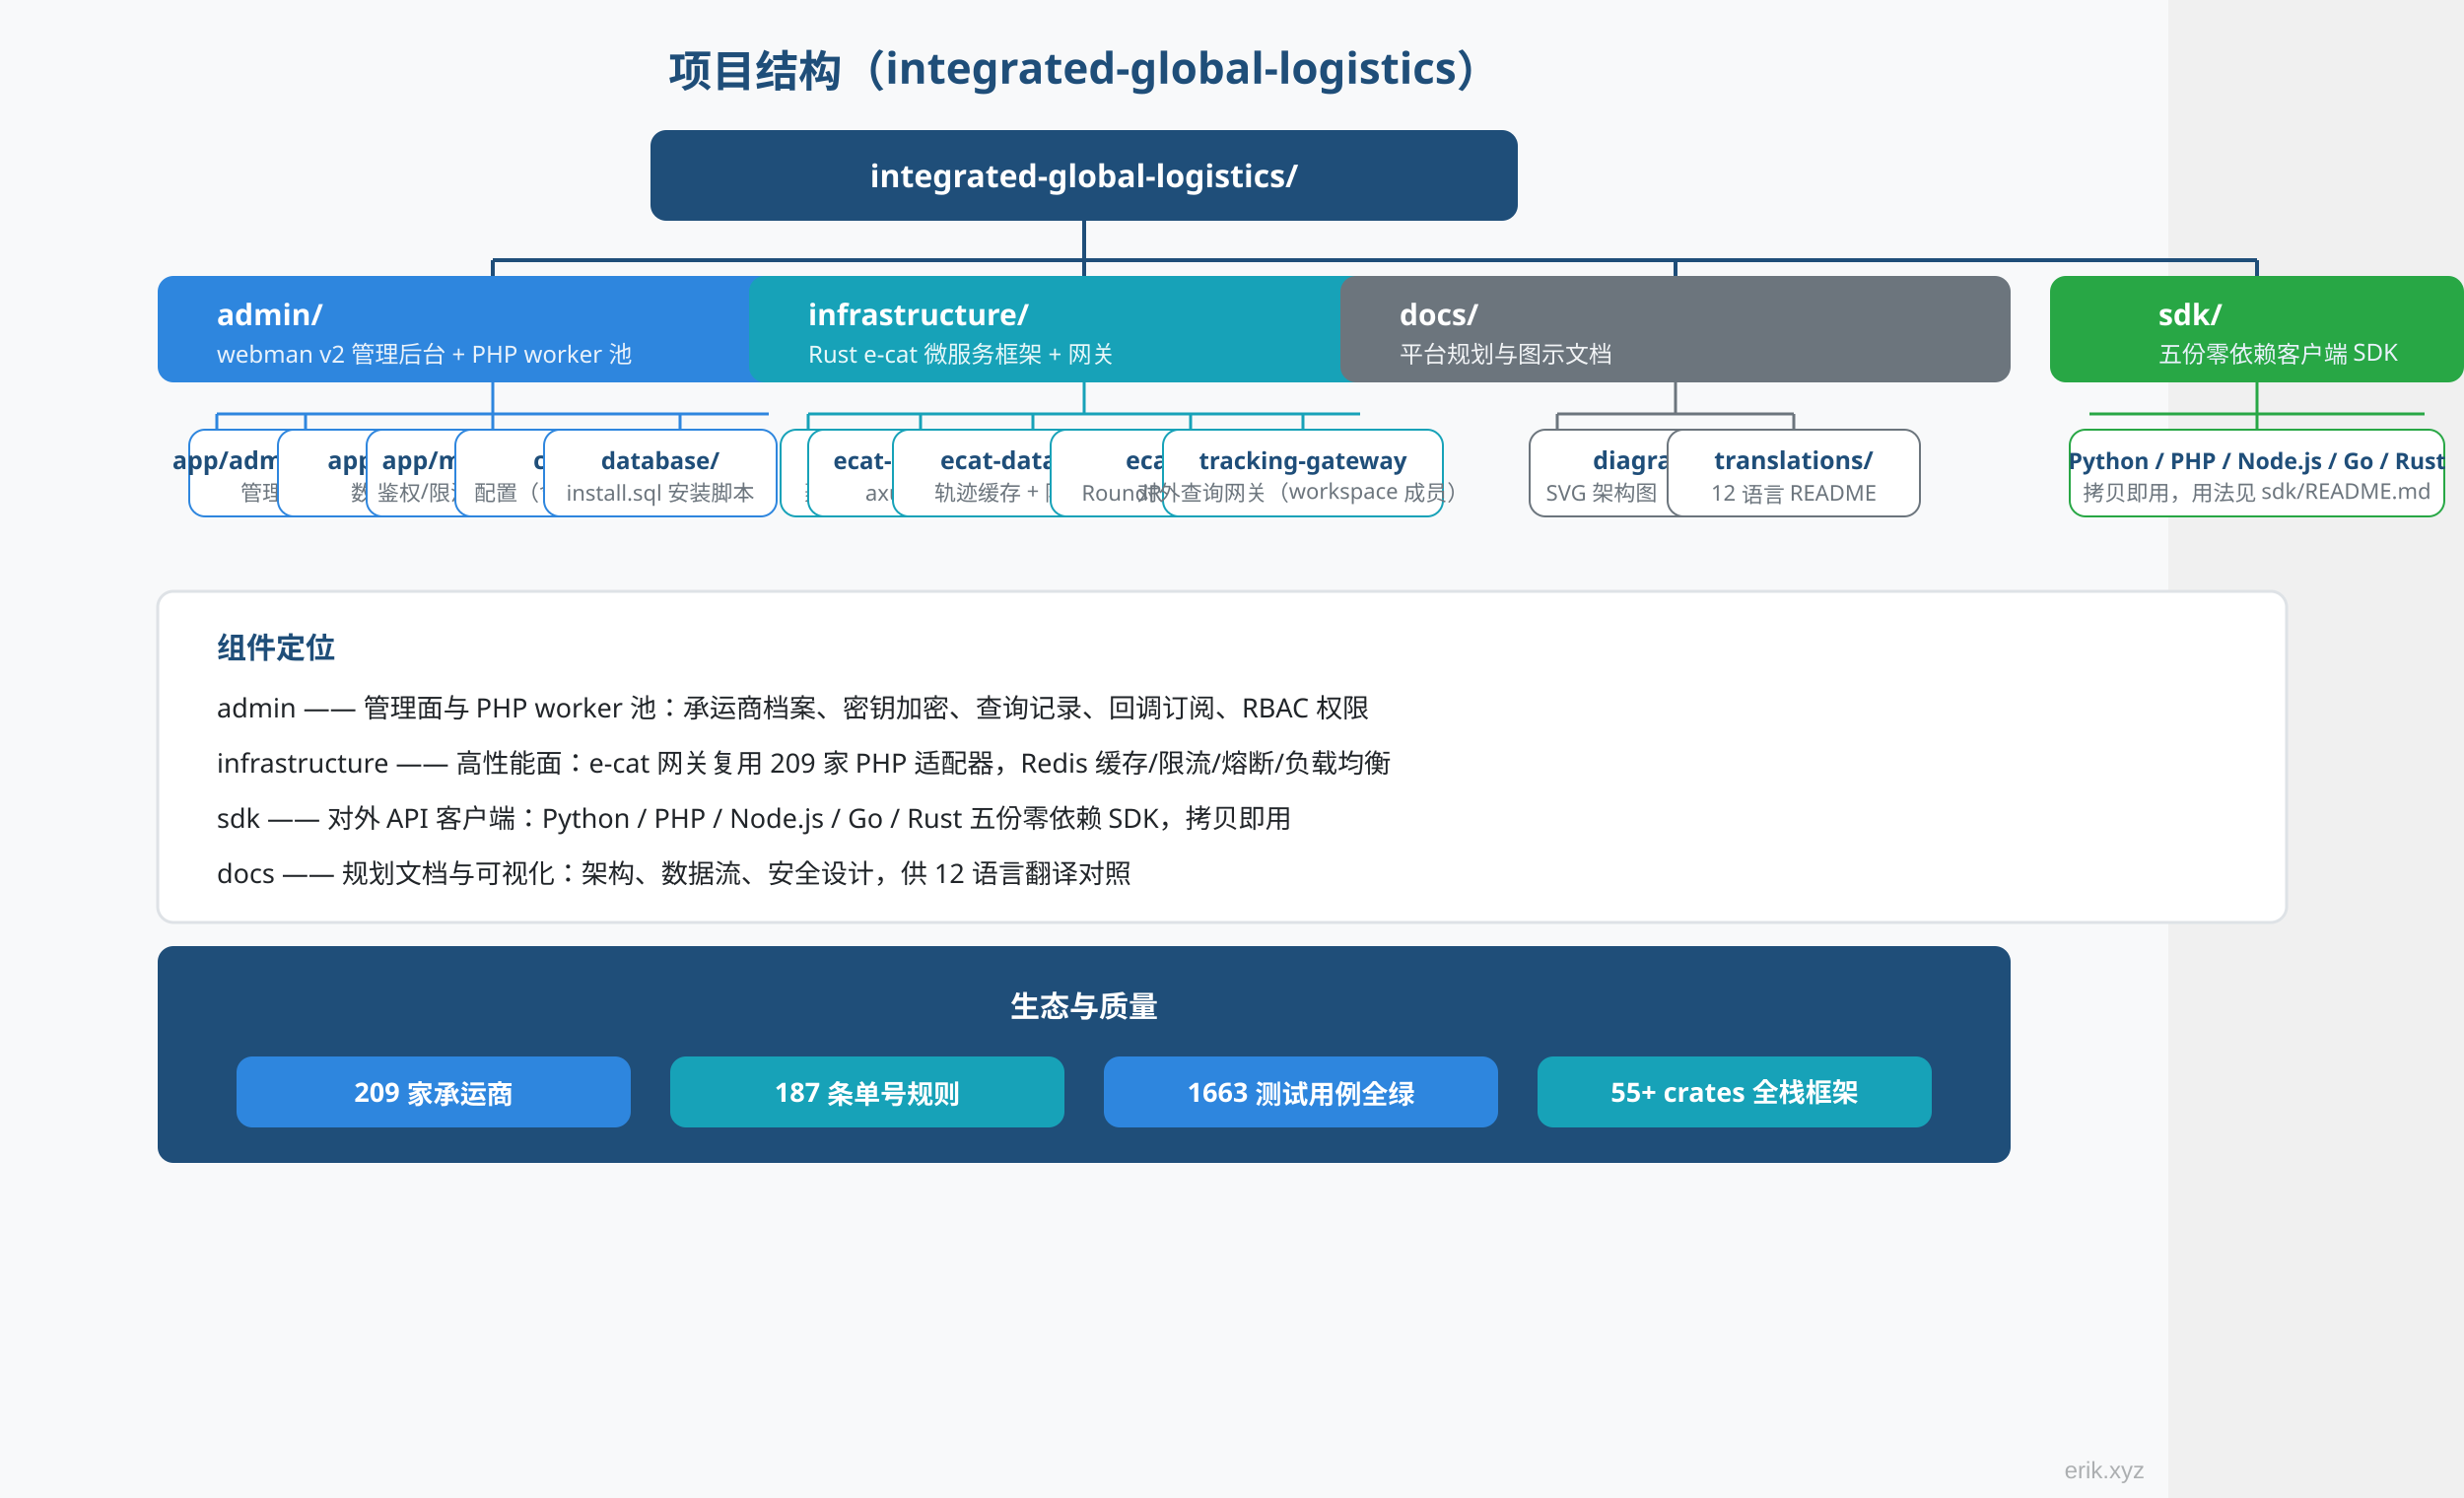
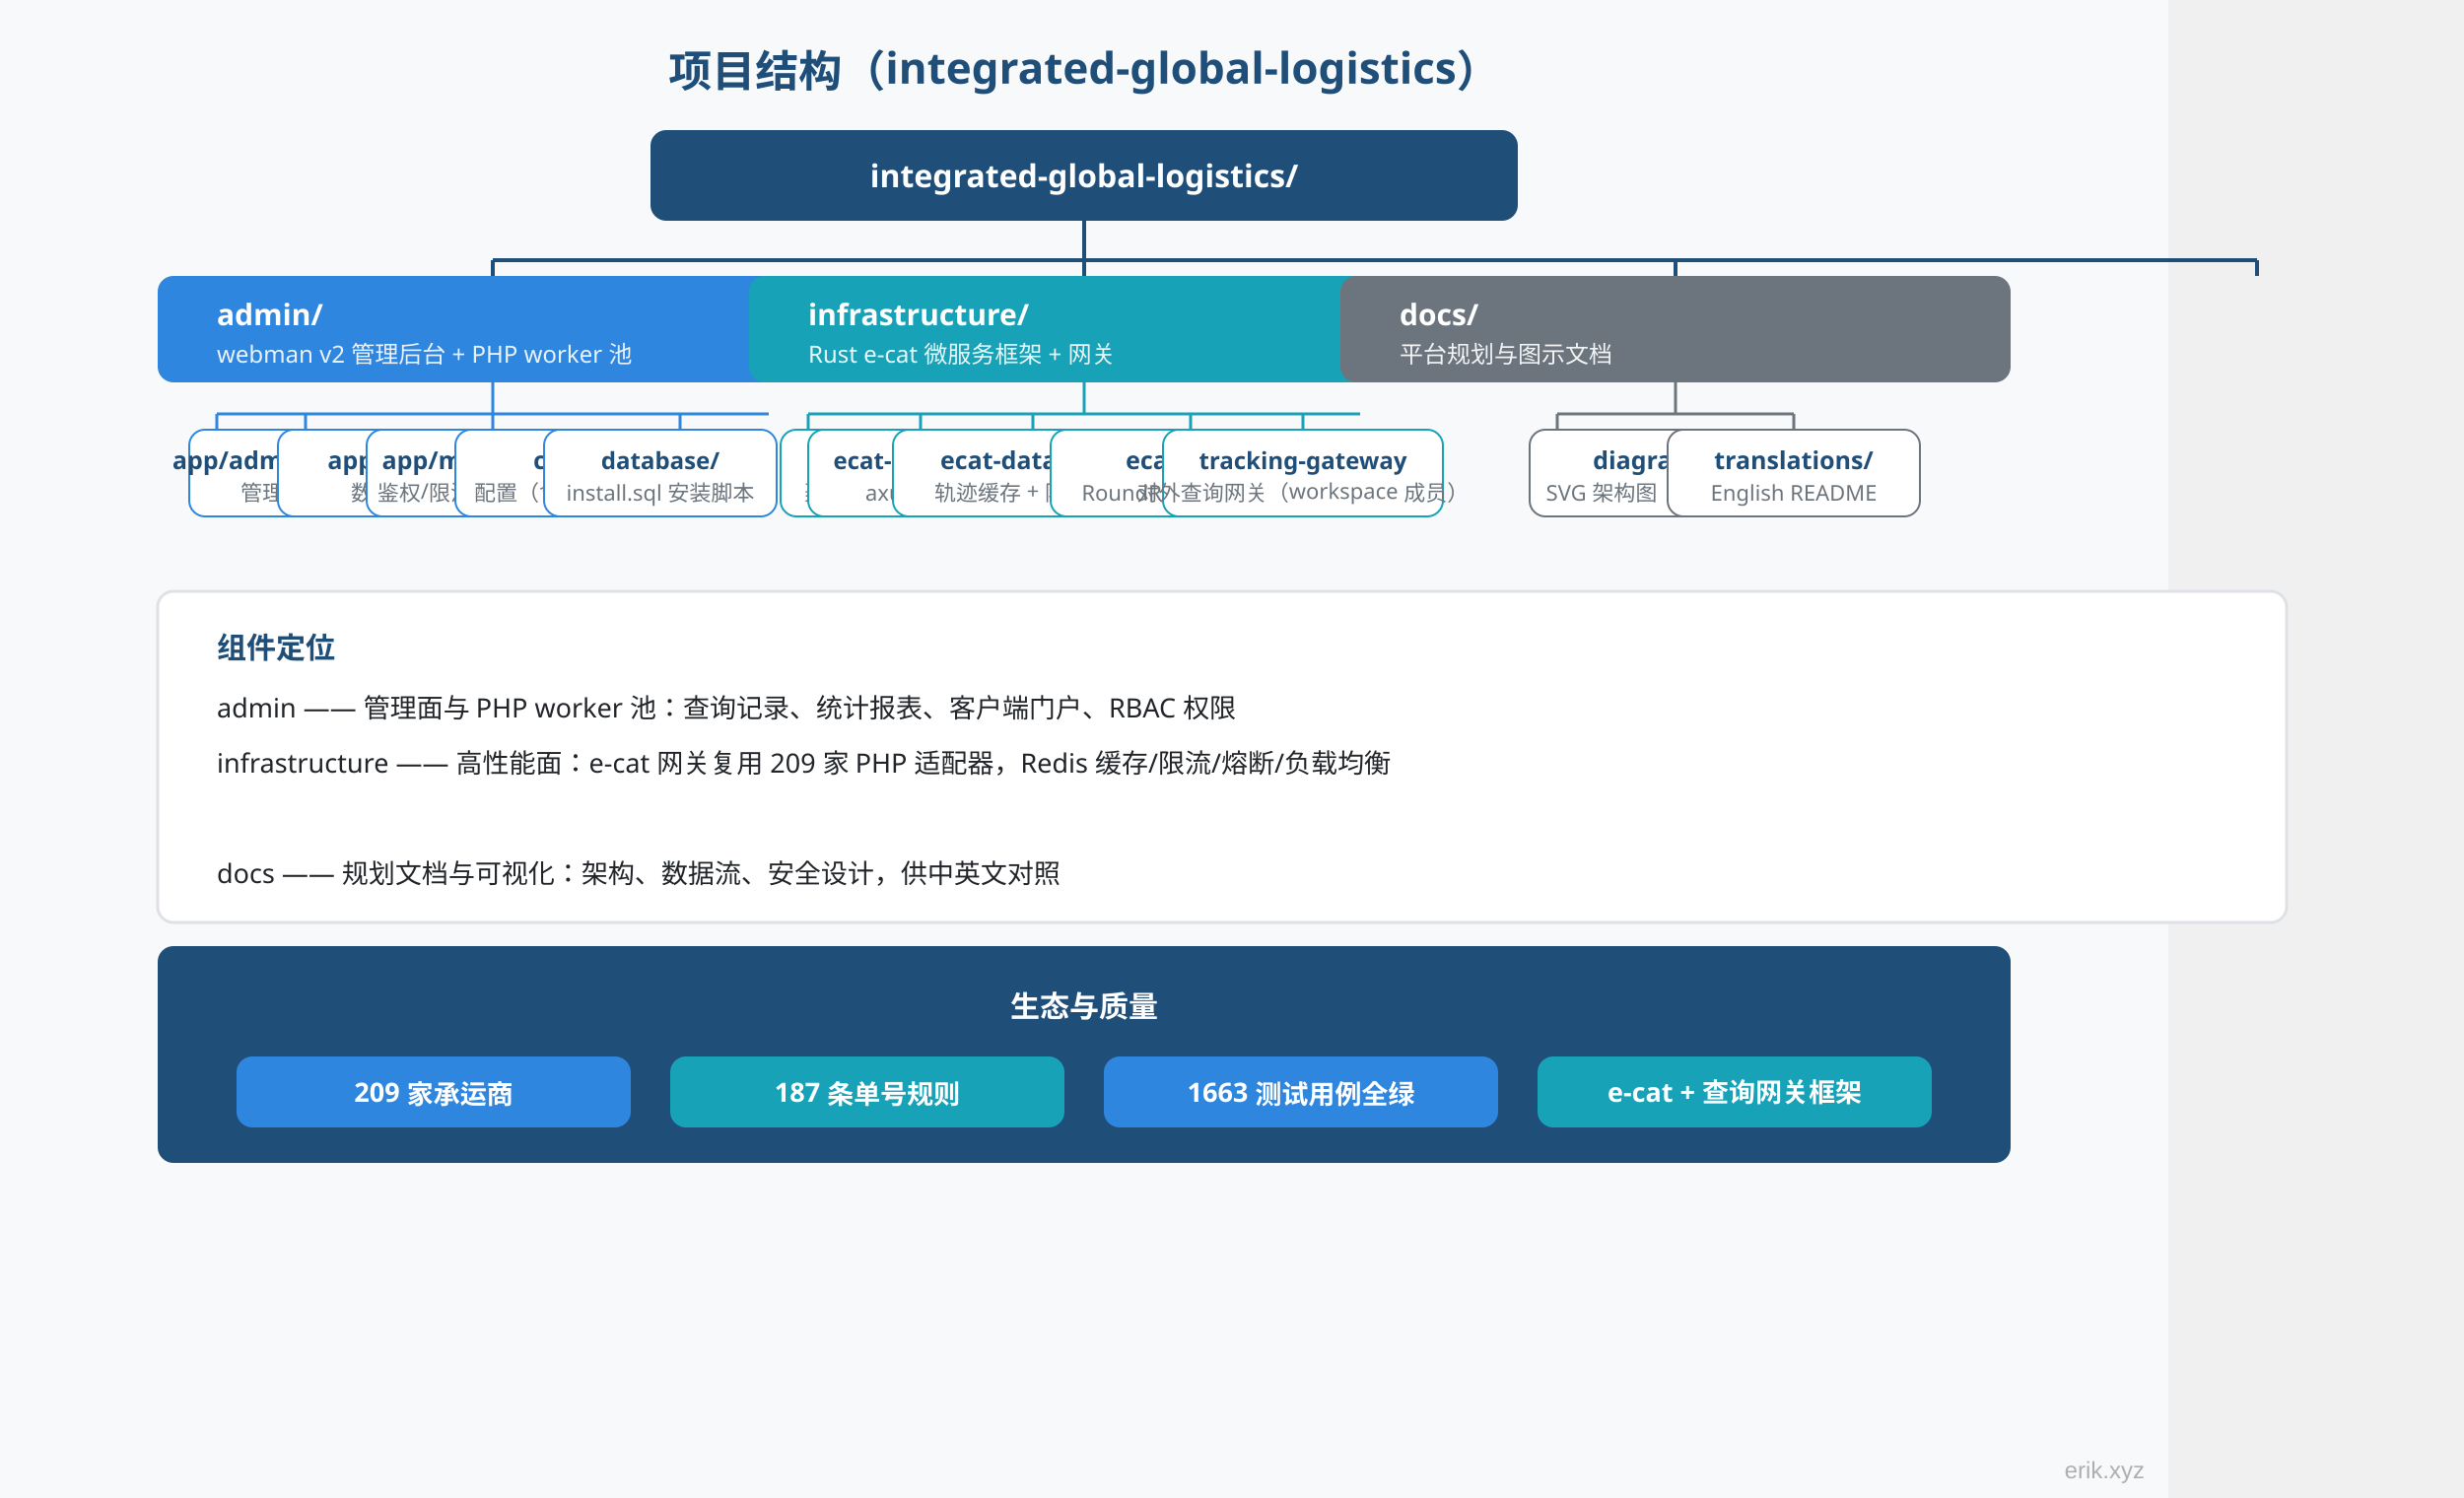
<svg xmlns="http://www.w3.org/2000/svg" viewBox="0 0 1250 760" font-family="'PingFang SC','Noto Sans SC','Microsoft YaHei',sans-serif">
  <defs>
    <marker id="arrow" viewBox="0 0 10 10" refX="9" refY="5" markerWidth="8" markerHeight="8" orient="auto-start-reverse">
      <path d="M0,0 L10,5 L0,10 z" fill="#1F4E79" />
    </marker>
  </defs>
  <rect x="0" y="0" width="1100" height="760" fill="#F8F9FA" />
  <text x="550" y="44" text-anchor="middle" font-size="22" font-weight="bold" fill="#1F4E79">项目结构（integrated-global-logistics）</text>
  <rect x="330" y="66" width="440" height="46" rx="8" fill="#1F4E79" />
  <text x="550" y="95" text-anchor="middle" font-size="16" font-weight="bold" fill="#FFFFFF">integrated-global-logistics/</text>
  <line x1="550" y1="112" x2="550" y2="132" stroke="#1F4E79" stroke-width="2" />
  <line x1="250" y1="132" x2="1145" y2="132" stroke="#1F4E79" stroke-width="2" />
  <line x1="250" y1="132" x2="250" y2="140" stroke="#1F4E79" stroke-width="2" />
  <line x1="550" y1="132" x2="550" y2="140" stroke="#1F4E79" stroke-width="2" />
  <line x1="850" y1="132" x2="850" y2="140" stroke="#1F4E79" stroke-width="2" />
  <line x1="1145" y1="132" x2="1145" y2="140" stroke="#1F4E79" stroke-width="2" />
  <rect x="80" y="140" width="340" height="54" rx="8" fill="#2E86DE" />
  <text x="110" y="165" font-size="15" font-weight="bold" fill="#FFFFFF">admin/</text>
  <text x="110" y="184" font-size="12" fill="#E9F2FB">webman v2 管理后台 + PHP worker 池</text>
  <line x1="250" y1="194" x2="250" y2="210" stroke="#2E86DE" stroke-width="1.5" />
  <line x1="110" y1="210" x2="390" y2="210" stroke="#2E86DE" stroke-width="1.5" />
  <line x1="110" y1="210" x2="110" y2="218" stroke="#2E86DE" stroke-width="1.5" />
  <line x1="155" y1="210" x2="155" y2="218" stroke="#2E86DE" stroke-width="1.5" />
  <line x1="250" y1="210" x2="250" y2="218" stroke="#2E86DE" stroke-width="1.5" />
  <line x1="345" y1="210" x2="345" y2="218" stroke="#2E86DE" stroke-width="1.5" />
  <rect x="96" y="218" width="118" height="44" rx="8" fill="#FFFFFF" stroke="#2E86DE" />
  <text x="155" y="238" text-anchor="middle" font-size="12.5" font-weight="bold" fill="#1F4E79">app/admin/controller</text>
  <text x="155" y="254" text-anchor="middle" font-size="11" fill="#6C757D">管理端控制器</text>
  <rect x="141" y="218" width="118" height="44" rx="8" fill="#FFFFFF" stroke="#2E86DE" />
  <text x="200" y="238" text-anchor="middle" font-size="12.5" font-weight="bold" fill="#1F4E79">app/model</text>
  <text x="200" y="254" text-anchor="middle" font-size="11" fill="#6C757D">数据模型</text>
  <rect x="186" y="218" width="118" height="44" rx="8" fill="#FFFFFF" stroke="#2E86DE" />
  <text x="245" y="238" text-anchor="middle" font-size="12.5" font-weight="bold" fill="#1F4E79">app/middleware</text>
  <text x="245" y="254" text-anchor="middle" font-size="11" fill="#6C757D">鉴权/限流/审计中间件</text>
  <rect x="231" y="218" width="118" height="44" rx="8" fill="#FFFFFF" stroke="#2E86DE" />
  <text x="290" y="238" text-anchor="middle" font-size="12.5" font-weight="bold" fill="#1F4E79">config</text>
  <text x="290" y="254" text-anchor="middle" font-size="11" fill="#6C757D">配置（含中文注释）</text>
  <rect x="276" y="218" width="118" height="44" rx="8" fill="#FFFFFF" stroke="#2E86DE" />
  <text x="335" y="238" text-anchor="middle" font-size="12" font-weight="bold" fill="#1F4E79">database/</text>
  <text x="335" y="254" text-anchor="middle" font-size="11" fill="#6C757D">install.sql 安装脚本</text>
  <rect x="380" y="140" width="340" height="54" rx="8" fill="#17A2B8" />
  <text x="410" y="165" font-size="15" font-weight="bold" fill="#FFFFFF">infrastructure/</text>
  <text x="410" y="184" font-size="12" fill="#E8F8FA">Rust e-cat 微服务框架 + 网关</text>
  <line x1="550" y1="194" x2="550" y2="210" stroke="#17A2B8" stroke-width="1.5" />
  <line x1="410" y1="210" x2="690" y2="210" stroke="#17A2B8" stroke-width="1.5" />
  <line x1="410" y1="210" x2="410" y2="218" stroke="#17A2B8" stroke-width="1.5" />
  <line x1="467" y1="210" x2="467" y2="218" stroke="#17A2B8" stroke-width="1.5" />
  <line x1="524" y1="210" x2="524" y2="218" stroke="#17A2B8" stroke-width="1.5" />
  <line x1="604" y1="210" x2="604" y2="218" stroke="#17A2B8" stroke-width="1.5" />
  <line x1="661" y1="210" x2="661" y2="218" stroke="#17A2B8" stroke-width="1.5" />
  <rect x="396" y="218" width="142" height="44" rx="8" fill="#FFFFFF" stroke="#17A2B8" />
  <text x="467" y="238" text-anchor="middle" font-size="12.5" font-weight="bold" fill="#1F4E79">ecat</text>
  <text x="467" y="254" text-anchor="middle" font-size="11" fill="#6C757D">聚合 crate（App 骨架）</text>
  <rect x="410" y="218" width="142" height="44" rx="8" fill="#FFFFFF" stroke="#17A2B8" />
  <text x="481" y="238" text-anchor="middle" font-size="12" font-weight="bold" fill="#1F4E79">ecat-transport-http</text>
  <text x="481" y="254" text-anchor="middle" font-size="11" fill="#6C757D">axum HTTP 传输</text>
  <rect x="453" y="218" width="142" height="44" rx="8" fill="#FFFFFF" stroke="#17A2B8" />
  <text x="524" y="238" text-anchor="middle" font-size="12.5" font-weight="bold" fill="#1F4E79">ecat-data-redis</text>
  <text x="524" y="254" text-anchor="middle" font-size="11" fill="#6C757D">轨迹缓存 + 限流存储</text>
  <rect x="533" y="218" width="142" height="44" rx="8" fill="#FFFFFF" stroke="#17A2B8" />
  <text x="604" y="238" text-anchor="middle" font-size="12.5" font-weight="bold" fill="#1F4E79">ecat-client</text>
  <text x="604" y="254" text-anchor="middle" font-size="11" fill="#6C757D">RoundRobin 负载均衡</text>
  <rect x="590" y="218" width="142" height="44" rx="8" fill="#FFFFFF" stroke="#17A2B8" />
  <text x="661" y="238" text-anchor="middle" font-size="12" font-weight="bold" fill="#1F4E79">tracking-gateway</text>
  <text x="661" y="254" text-anchor="middle" font-size="11" fill="#6C757D">对外查询网关（workspace 成员）</text>
  <rect x="680" y="140" width="340" height="54" rx="8" fill="#6C757D" />
  <text x="710" y="165" font-size="15" font-weight="bold" fill="#FFFFFF">docs/</text>
  <text x="710" y="184" font-size="12" fill="#F1F3F5">平台规划与图示文档</text>
  <line x1="850" y1="194" x2="850" y2="210" stroke="#6C757D" stroke-width="1.5" />
  <line x1="790" y1="210" x2="910" y2="210" stroke="#6C757D" stroke-width="1.5" />
  <line x1="790" y1="210" x2="790" y2="218" stroke="#6C757D" stroke-width="1.5" />
  <line x1="910" y1="210" x2="910" y2="218" stroke="#6C757D" stroke-width="1.5" />
  <rect x="776" y="218" width="128" height="44" rx="8" fill="#FFFFFF" stroke="#6C757D" />
  <text x="840" y="238" text-anchor="middle" font-size="12.5" font-weight="bold" fill="#1F4E79">diagrams/</text>
  <text x="840" y="254" text-anchor="middle" font-size="11" fill="#6C757D">SVG 架构图（本目录）</text>
  <rect x="846" y="218" width="128" height="44" rx="8" fill="#FFFFFF" stroke="#6C757D" />
  <text x="910" y="238" text-anchor="middle" font-size="12.5" font-weight="bold" fill="#1F4E79">translations/</text>
-   <text x="910" y="254" text-anchor="middle" font-size="11" fill="#6C757D">12 语言 README</text>
-   <rect x="1040" y="140" width="210" height="54" rx="8" fill="#28A745" />
-   <text x="1095" y="165" font-size="15" font-weight="bold" fill="#FFFFFF">sdk/</text>
-   <text x="1095" y="184" font-size="12" fill="#E9F2FB">五份零依赖客户端 SDK</text>
-   <line x1="1145" y1="194" x2="1145" y2="210" stroke="#28A745" stroke-width="1.5" />
-   <line x1="1060" y1="210" x2="1230" y2="210" stroke="#28A745" stroke-width="1.5" />
-   <line x1="1145" y1="210" x2="1145" y2="218" stroke="#28A745" stroke-width="1.5" />
-   <rect x="1050" y="218" width="190" height="44" rx="8" fill="#FFFFFF" stroke="#28A745" />
-   <text x="1145" y="238" text-anchor="middle" font-size="11.5" font-weight="bold" fill="#1F4E79">Python / PHP / Node.js / Go / Rust</text>
-   <text x="1145" y="254" text-anchor="middle" font-size="11" fill="#6C757D">拷贝即用，用法见 sdk/README.md</text>
+   <text x="910" y="254" text-anchor="middle" font-size="11" fill="#6C757D">English README</text>
  <rect x="80" y="300" width="1080" height="168" rx="8" fill="#FFFFFF" stroke="#DEE2E6" stroke-width="1.5" />
  <text x="110" y="334" font-size="15" font-weight="bold" fill="#1F4E79">组件定位</text>
-   <text x="110" y="364" font-size="13.5" fill="#212529">admin —— 管理面与 PHP worker 池：承运商档案、密钥加密、查询记录、回调订阅、RBAC 权限</text>
+   <text x="110" y="364" font-size="13.5" fill="#212529">admin —— 管理面与 PHP worker 池：查询记录、统计报表、客户端门户、RBAC 权限</text>
  <text x="110" y="392" font-size="13.5" fill="#212529">infrastructure —— 高性能面：e-cat 网关复用 209 家 PHP 适配器，Redis 缓存/限流/熔断/负载均衡</text>
-   <text x="110" y="420" font-size="13.5" fill="#212529">sdk —— 对外 API 客户端：Python / PHP / Node.js / Go / Rust 五份零依赖 SDK，拷贝即用</text>
-   <text x="110" y="448" font-size="13.5" fill="#212529">docs —— 规划文档与可视化：架构、数据流、安全设计，供 12 语言翻译对照</text>
+   <text x="110" y="448" font-size="13.5" fill="#212529">docs —— 规划文档与可视化：架构、数据流、安全设计，供中英文对照</text>
  <rect x="80" y="480" width="940" height="110" rx="8" fill="#1F4E79" />
  <text x="550" y="516" text-anchor="middle" font-size="15" font-weight="bold" fill="#FFFFFF">生态与质量</text>
  <g font-size="13" fill="#FFFFFF" text-anchor="middle">
    <rect x="120" y="536" width="200" height="36" rx="8" fill="#2E86DE" />
    <text x="220" y="559" font-size="13.5" font-weight="bold">209 家承运商</text>
    <rect x="340" y="536" width="200" height="36" rx="8" fill="#17A2B8" />
    <text x="440" y="559" font-size="13.5" font-weight="bold">187 条单号规则</text>
    <rect x="560" y="536" width="200" height="36" rx="8" fill="#2E86DE" />
    <text x="660" y="559" font-size="13.5" font-weight="bold">1663 测试用例全绿</text>
    <rect x="780" y="536" width="200" height="36" rx="8" fill="#17A2B8" />
-     <text x="880" y="559" font-size="13.5" font-weight="bold">55+ crates 全栈框架</text>
+     <text x="880" y="559" font-size="13.5" font-weight="bold">e-cat + 查询网关框架</text>
  </g>
  <text x="1088" y="750" fill="rgba(33,37,41,0.35)" font-size="12" font-family="Arial, sans-serif" text-anchor="end">erik.xyz</text>
</svg>
